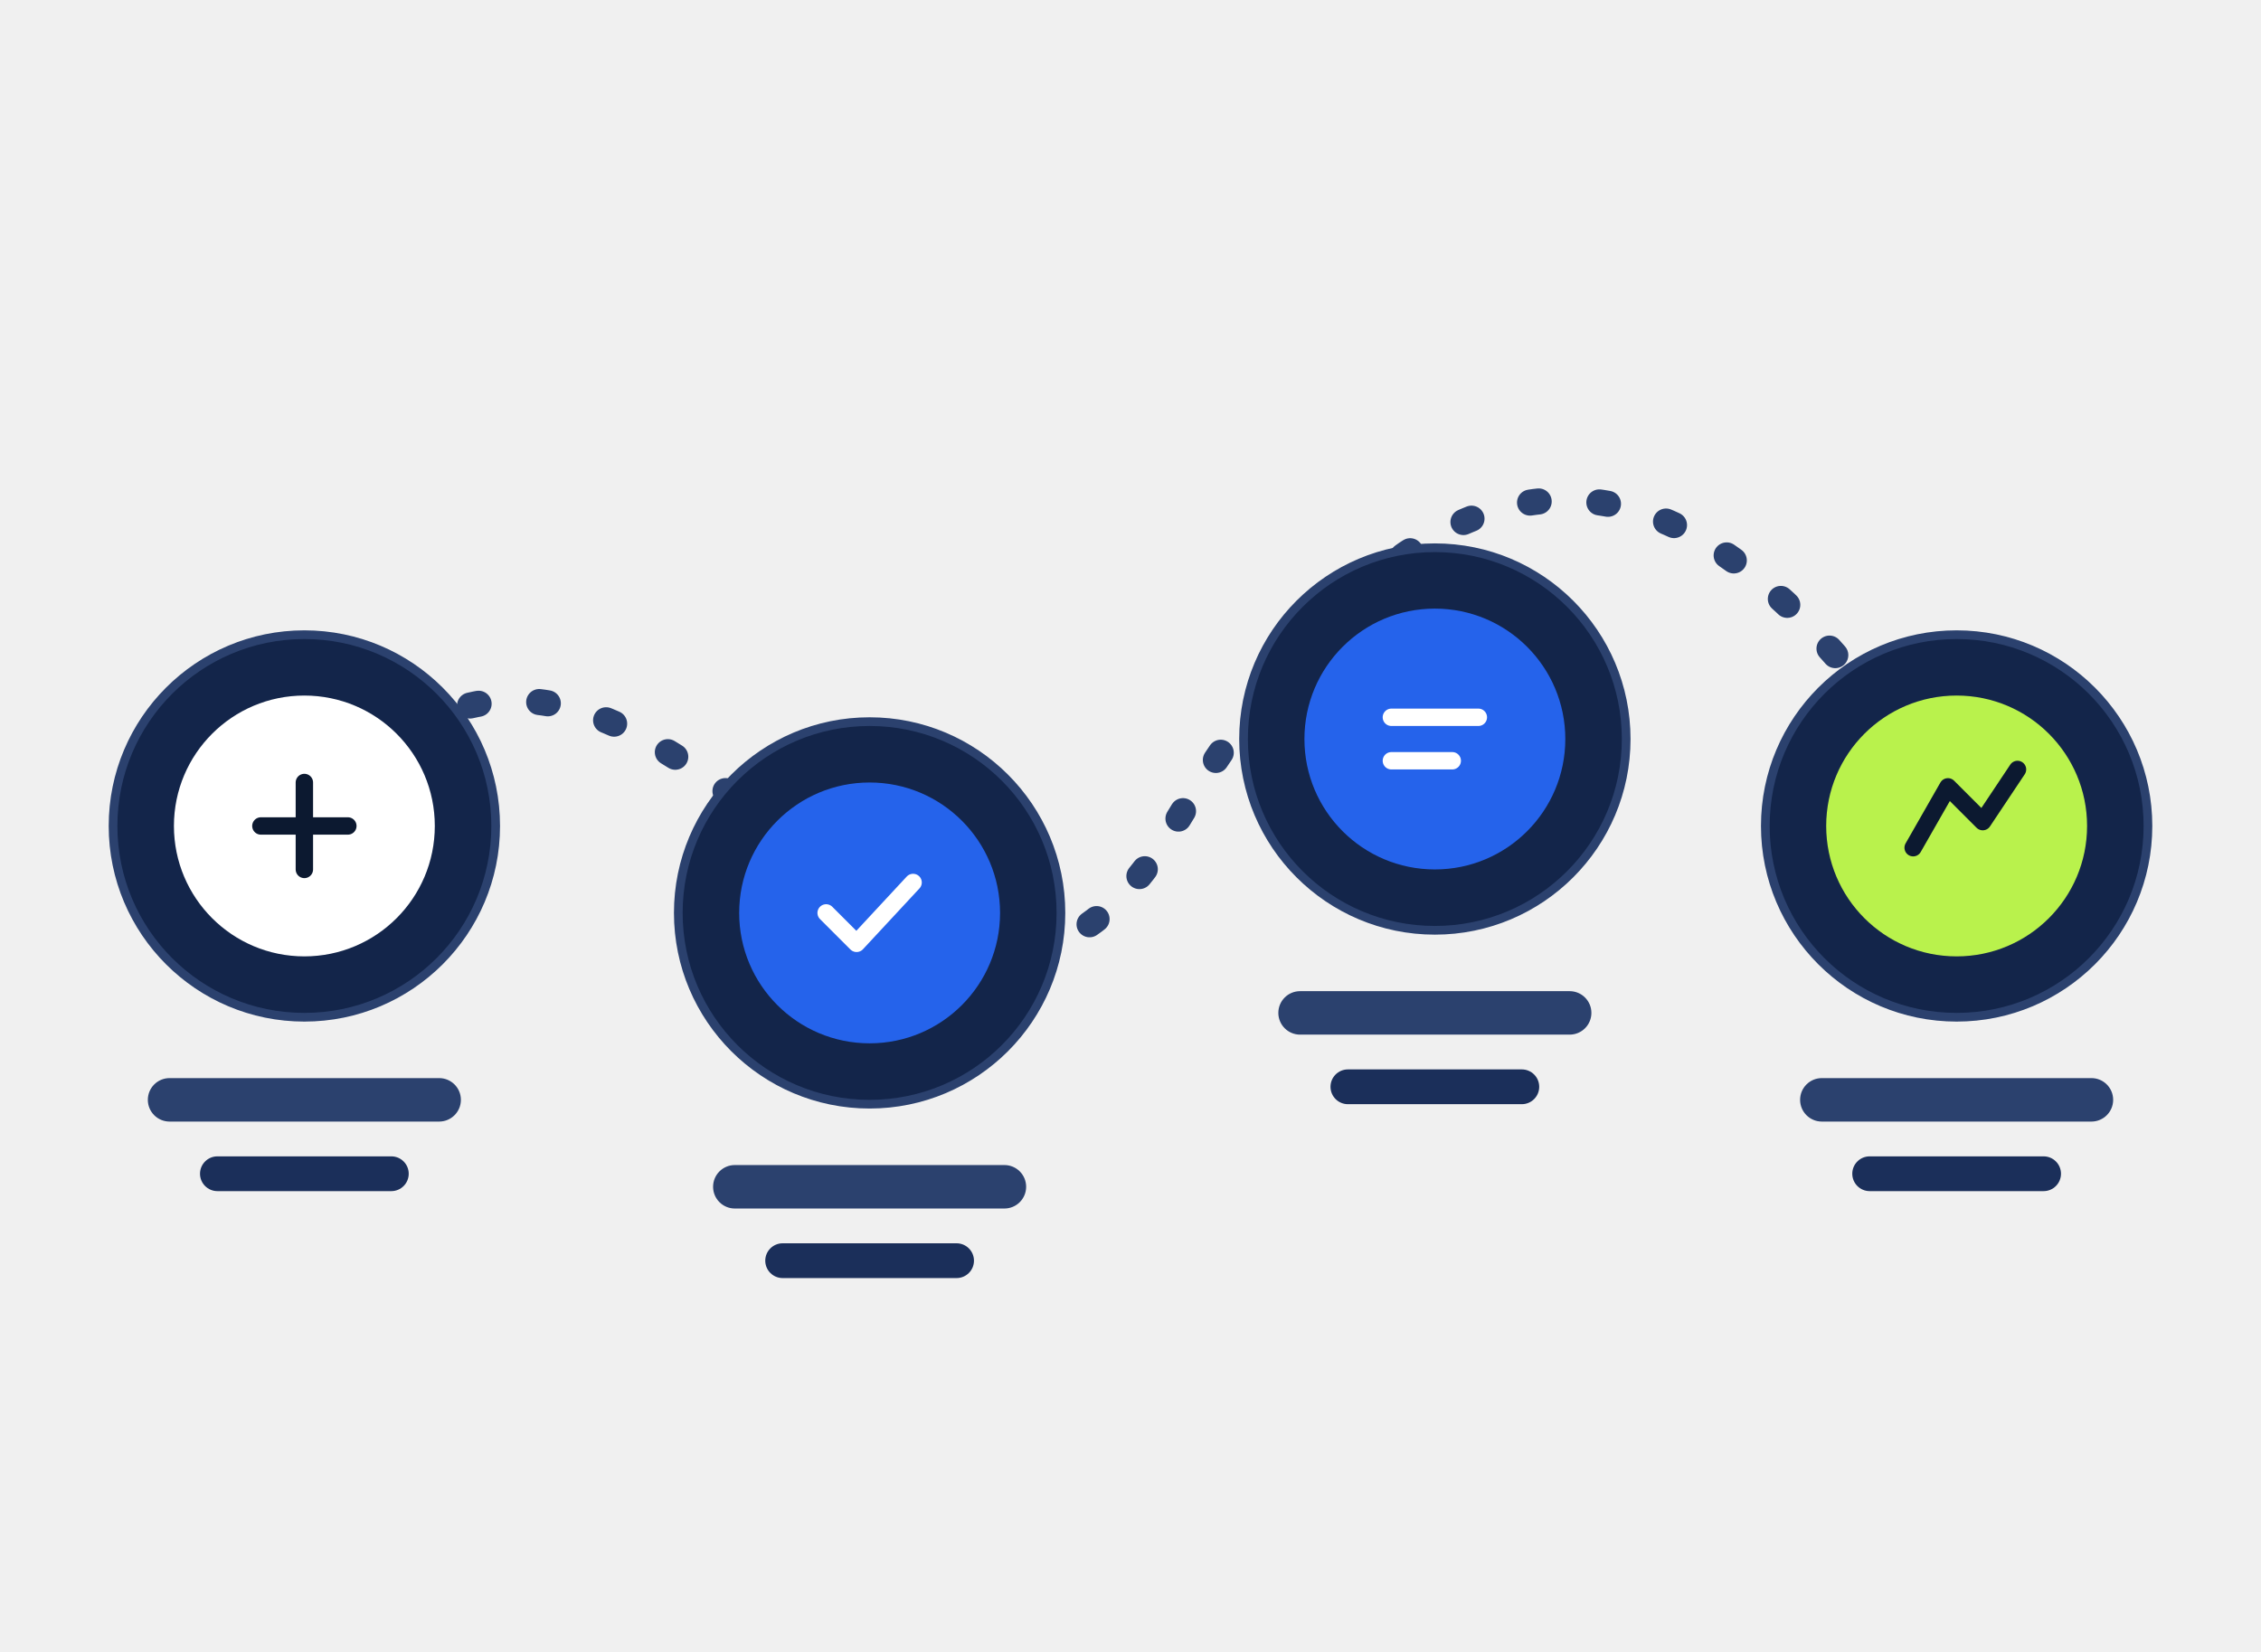
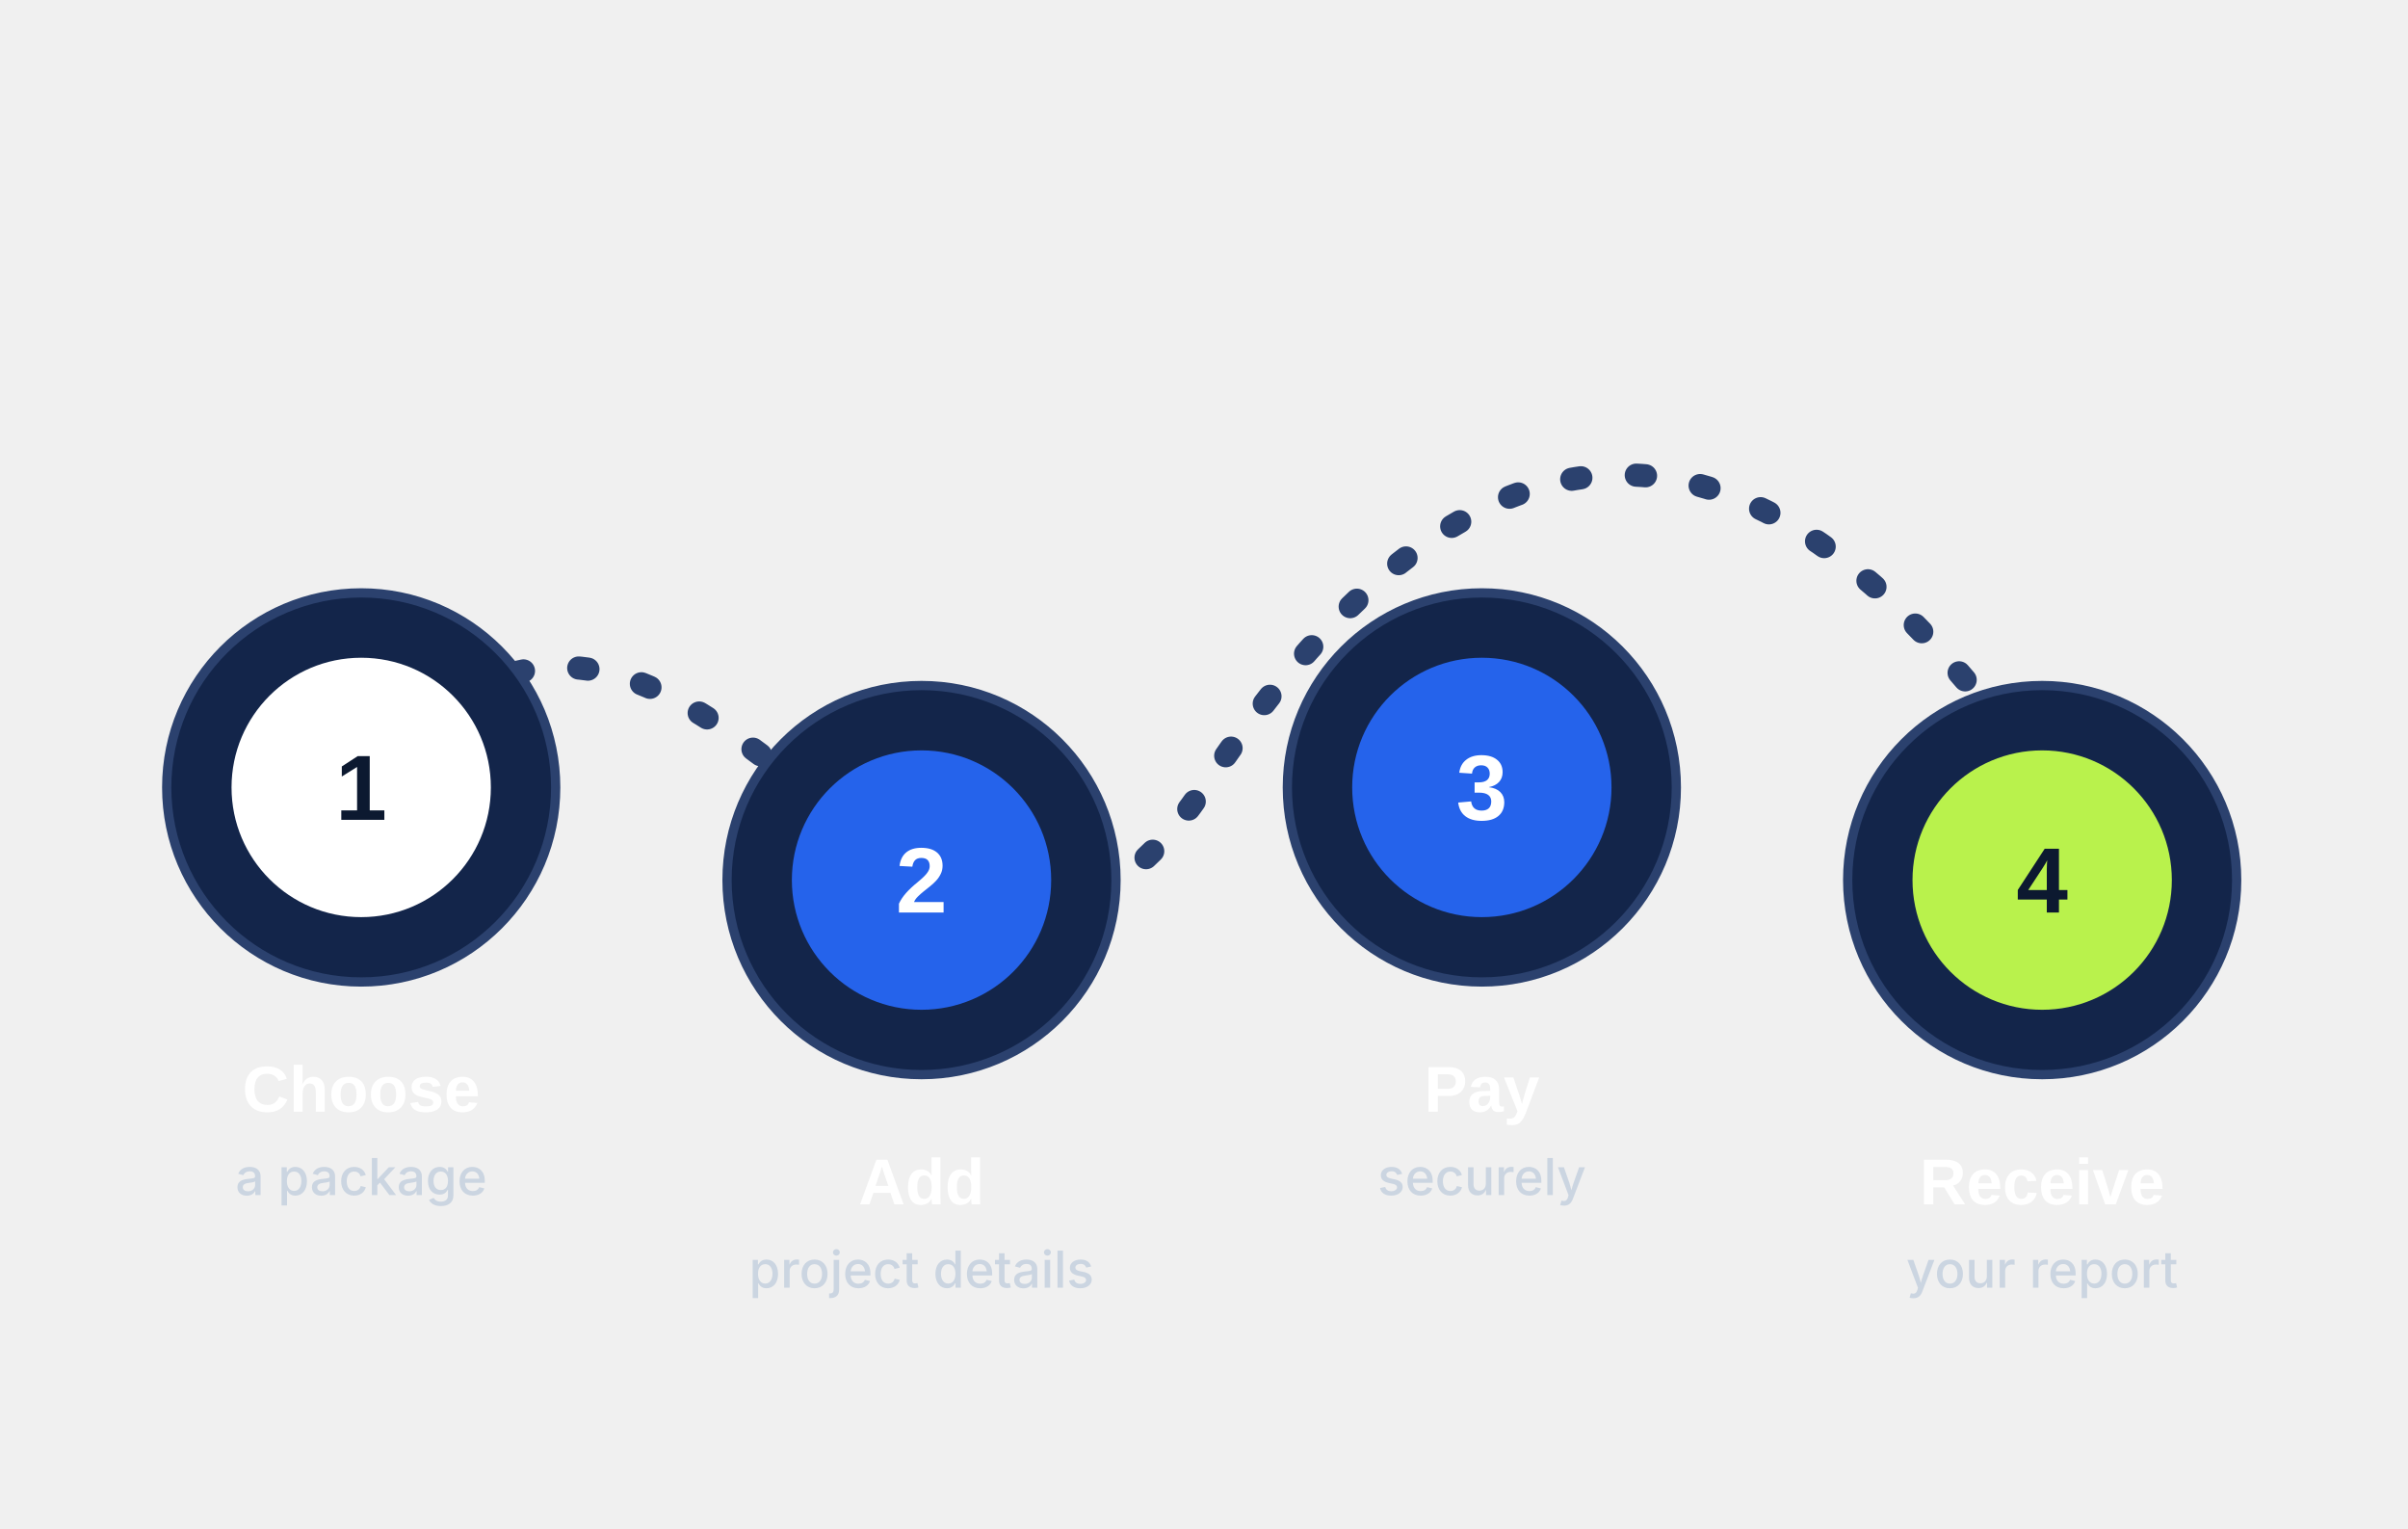
- <svg xmlns="http://www.w3.org/2000/svg" viewBox="0 0 520 380" role="img" aria-labelledby="t">
-   <path d="M70 190 C150 90, 210 290, 270 190 S390 90, 450 190" fill="none" stroke="#2B416E" stroke-width="6" stroke-dasharray="2 14" stroke-linecap="round" />
-   <circle cx="70" cy="190" r="44" fill="#13254A" stroke="#2B416E" stroke-width="2" />
-   <circle cx="70" cy="190" r="30" fill="#FFFFFF" />
-   <path d="M60 190h20M70 180v20" fill="none" stroke="#0C1930" stroke-width="4" stroke-linecap="round" stroke-linejoin="round" />
-   <rect x="34" y="248" width="72" height="10" rx="5" fill="#2B416E" />
-   <rect x="46" y="266" width="48" height="8" rx="4" fill="#1B2F5A" />
-   <circle cx="200" cy="210" r="44" fill="#13254A" stroke="#2B416E" stroke-width="2" />
-   <circle cx="200" cy="210" r="30" fill="#2563EB" />
-   <path d="M190 210l7 7 13-14" fill="none" stroke="#FFFFFF" stroke-width="4" stroke-linecap="round" stroke-linejoin="round" />
-   <rect x="164" y="268" width="72" height="10" rx="5" fill="#2B416E" />
-   <rect x="176" y="286" width="48" height="8" rx="4" fill="#1B2F5A" />
-   <circle cx="330" cy="170" r="44" fill="#13254A" stroke="#2B416E" stroke-width="2" />
-   <circle cx="330" cy="170" r="30" fill="#2563EB" />
-   <path d="M320 165h20M320 175h14" fill="none" stroke="#FFFFFF" stroke-width="4" stroke-linecap="round" stroke-linejoin="round" />
-   <rect x="294" y="228" width="72" height="10" rx="5" fill="#2B416E" />
-   <rect x="306" y="246" width="48" height="8" rx="4" fill="#1B2F5A" />
-   <circle cx="450" cy="190" r="44" fill="#13254A" stroke="#2B416E" stroke-width="2" />
-   <circle cx="450" cy="190" r="30" fill="#B9F24C" />
-   <path d="M440 195l8-14 8 8 8-12" fill="none" stroke="#0C1930" stroke-width="4" stroke-linecap="round" stroke-linejoin="round" />
-   <rect x="414" y="248" width="72" height="10" rx="5" fill="#2B416E" />
-   <rect x="426" y="266" width="48" height="8" rx="4" fill="#1B2F5A" />
+ <svg xmlns="http://www.w3.org/2000/svg" viewBox="0 0 520 330" role="img" aria-labelledby="t">
+   <defs>
+     <filter id="sh" x="-10%" y="-10%" width="120%" height="130%">
+       <feDropShadow dx="0" dy="10" stdDeviation="12" flood-color="#0C1930" flood-opacity=".18" />
+     </filter>
+   </defs>
+   <path d="M78 170 C150 80, 200 260, 260 170 S380 80, 442 170" fill="none" stroke="#2B416E" stroke-width="5" stroke-dasharray="2 12" stroke-linecap="round" />
+   <circle cx="78" cy="170" r="42" fill="#13254A" stroke="#2B416E" stroke-width="2" />
+   <circle cx="78" cy="170" r="28" fill="#FFFFFF" />
+   <text x="78" y="177" font-family="Manrope, 'Segoe UI', Arial, Helvetica, sans-serif" font-size="20" font-weight="800" fill="#0C1930" text-anchor="middle">1</text>
+   <text x="78" y="240" font-family="Manrope, 'Segoe UI', Arial, Helvetica, sans-serif" font-size="14" font-weight="800" fill="#FFFFFF" text-anchor="middle">Choose</text>
+   <text x="78" y="258" font-family="Inter, 'Segoe UI', Arial, Helvetica, sans-serif" font-size="11" font-weight="500" fill="#CBD5E1" text-anchor="middle">a package</text>
+   <circle cx="199" cy="190" r="42" fill="#13254A" stroke="#2B416E" stroke-width="2" />
+   <circle cx="199" cy="190" r="28" fill="#2563EB" />
+   <text x="199" y="197" font-family="Manrope, 'Segoe UI', Arial, Helvetica, sans-serif" font-size="20" font-weight="800" fill="#FFFFFF" text-anchor="middle">2</text>
+   <text x="199" y="260" font-family="Manrope, 'Segoe UI', Arial, Helvetica, sans-serif" font-size="14" font-weight="800" fill="#FFFFFF" text-anchor="middle">Add</text>
+   <text x="199" y="278" font-family="Inter, 'Segoe UI', Arial, Helvetica, sans-serif" font-size="11" font-weight="500" fill="#CBD5E1" text-anchor="middle">project details</text>
+   <circle cx="320" cy="170" r="42" fill="#13254A" stroke="#2B416E" stroke-width="2" />
+   <circle cx="320" cy="170" r="28" fill="#2563EB" />
+   <text x="320" y="177" font-family="Manrope, 'Segoe UI', Arial, Helvetica, sans-serif" font-size="20" font-weight="800" fill="#FFFFFF" text-anchor="middle">3</text>
+   <text x="320" y="240" font-family="Manrope, 'Segoe UI', Arial, Helvetica, sans-serif" font-size="14" font-weight="800" fill="#FFFFFF" text-anchor="middle">Pay</text>
+   <text x="320" y="258" font-family="Inter, 'Segoe UI', Arial, Helvetica, sans-serif" font-size="11" font-weight="500" fill="#CBD5E1" text-anchor="middle">securely</text>
+   <circle cx="441" cy="190" r="42" fill="#13254A" stroke="#2B416E" stroke-width="2" />
+   <circle cx="441" cy="190" r="28" fill="#B9F24C" />
+   <text x="441" y="197" font-family="Manrope, 'Segoe UI', Arial, Helvetica, sans-serif" font-size="20" font-weight="800" fill="#0C1930" text-anchor="middle">4</text>
+   <text x="441" y="260" font-family="Manrope, 'Segoe UI', Arial, Helvetica, sans-serif" font-size="14" font-weight="800" fill="#FFFFFF" text-anchor="middle">Receive</text>
+   <text x="441" y="278" font-family="Inter, 'Segoe UI', Arial, Helvetica, sans-serif" font-size="11" font-weight="500" fill="#CBD5E1" text-anchor="middle">your report</text>
</svg>
